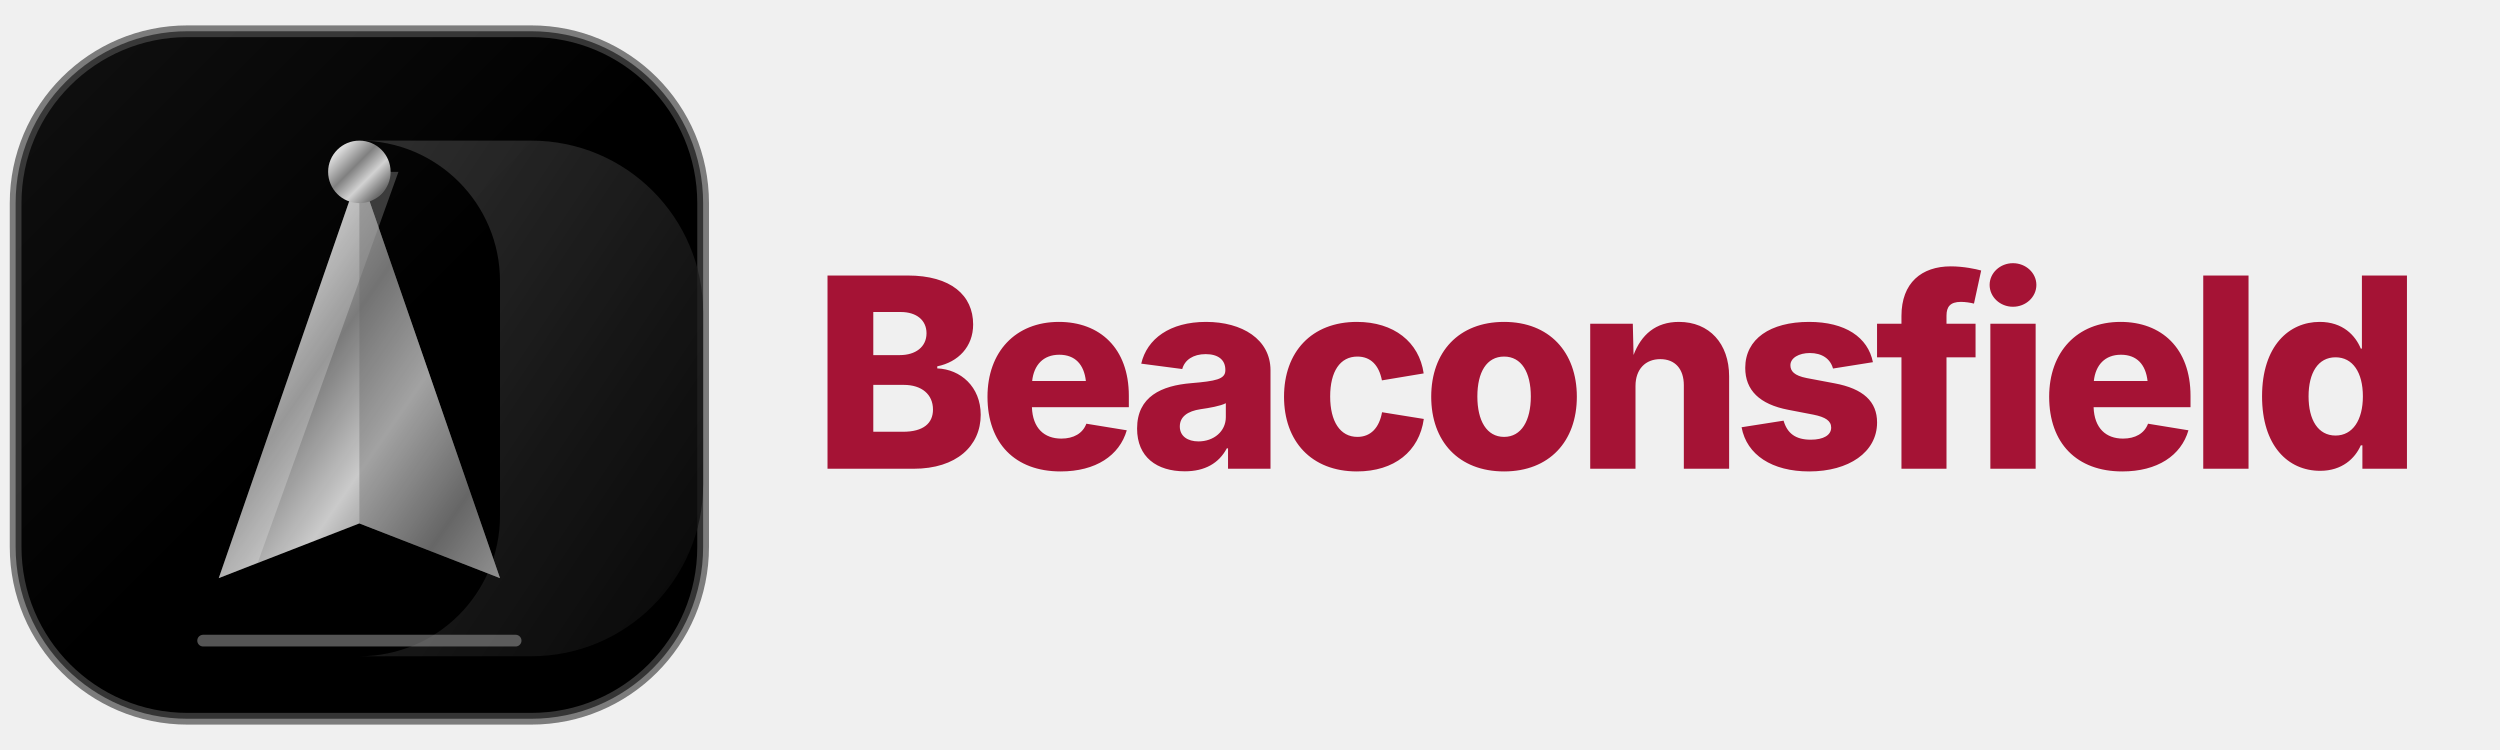
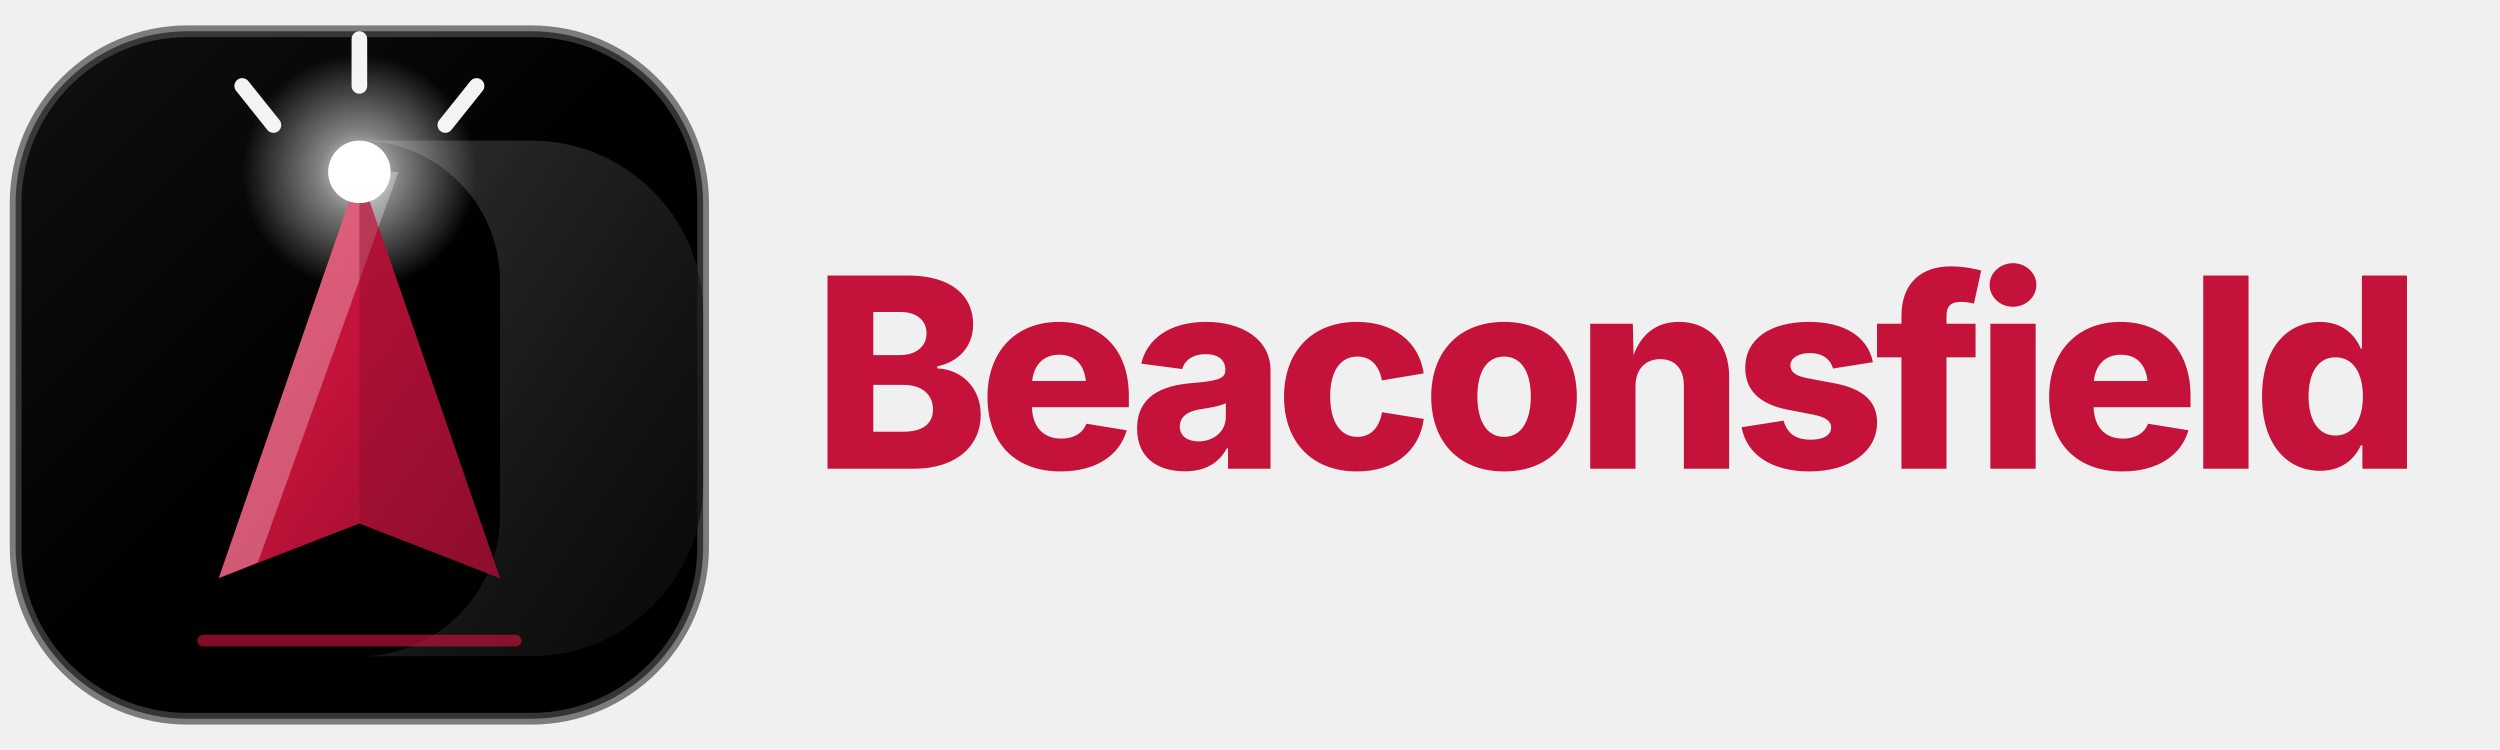
<svg xmlns="http://www.w3.org/2000/svg" width="320" height="96" viewBox="0 0 320 96" role="img" aria-labelledby="title">
  <defs>
    <linearGradient id="black" x1="0" y1="0" x2="1" y2="1">
      <stop offset="0" stop-color="#111111" />
      <stop offset="0.5" stop-color="#000000" />
      <stop offset="1" stop-color="#000000" />
    </linearGradient>
    <linearGradient id="grey" x1="0" y1="0" x2="1" y2="1">
      <stop offset="0" stop-color="#3d3d3d" />
      <stop offset="0.6" stop-color="#1c1c1c" />
      <stop offset="1" stop-color="#0a0a0a" />
    </linearGradient>
-     <linearGradient id="silver" x1="0" y1="0" x2="1" y2="1">
-       <stop offset="0" stop-color="#ffffff" />
-       <stop offset="0.18" stop-color="#d8d8d8" />
-       <stop offset="0.42" stop-color="#808080" />
-       <stop offset="0.62" stop-color="#d2d2d2" />
-       <stop offset="0.84" stop-color="#6a6a6a" />
-       <stop offset="1" stop-color="#b5b5b5" />
+     <linearGradient id="red" x1="0" y1="0" x2="1" y2="1">
+       <stop offset="0" stop-color="#e11d48" />
+       <stop offset="0.5" stop-color="#c4123a" />
+       <stop offset="1" stop-color="#8e0e2c" />
    </linearGradient>
-     <linearGradient id="silverSoft" x1="0" y1="0" x2="0" y2="1">
-       <stop offset="0" stop-color="#d6d6d6" />
-       <stop offset="1" stop-color="#7a7a7a" />
-     </linearGradient>
+     <radialGradient id="glow" cx="0.5" cy="0.5" r="0.5">
+       <stop offset="0" stop-color="#ffffff" stop-opacity="1" />
+       <stop offset="0.35" stop-color="#ffffff" stop-opacity="0.55" />
+       <stop offset="1" stop-color="#ffffff" stop-opacity="0" />
+     </radialGradient>
  </defs>
  <rect x="2" y="4" width="88" height="88" rx="22" fill="url(#black)" />
  <rect x="2" y="4" width="88" height="88" rx="22" fill="none" stroke="#4a4a4a" stroke-opacity="0.7" stroke-width="1.5" />
  <path d="M46 18h22a22 22 0 0 1 22 22v22a22 22 0 0 1-22 22H46a18 18 0 0 0 18-18V36a18 18 0 0 0-18-18Z" fill="url(#grey)" opacity="0.75" />
-   <path d="M46 22 28 74l18-7 18 7-18-52Z" fill="url(#silver)" opacity="0.96" />
-   <path d="M46 22 28 74l5-2 18-50-5 0Z" fill="#ffffff" opacity="0.22" />
-   <path d="M46 22v45l18 7-18-52Z" fill="#666666" opacity="0.4" />
-   <circle cx="46" cy="22" r="4" fill="url(#silver)" />
-   <path d="M16 74h60" stroke="url(#silverSoft)" stroke-width="2" stroke-linecap="round" opacity="0.85" />
-   <path d="M26 82h40" stroke="#8c8c8c" stroke-width="1.5" stroke-linecap="round" opacity="0.6" />
-   <text x="104" y="60" font-family="Inter, Segoe UI, Arial, sans-serif" font-size="34" font-weight="800" letter-spacing="-1.4" fill="#a51335">Beaconsfield</text>
+   <circle cx="46" cy="22" r="15" fill="url(#glow)" opacity="0.9" />
+   <g stroke="#ffffff" stroke-width="2" stroke-linecap="round" opacity="0.95">
+     <path d="M46 5v6" />
+     <path d="M31 11l4 5" />
+     <path d="M61 11l-4 5" />
+   </g>
+   <path d="M46 22 28 74l18-7 18 7-18-52Z" fill="url(#red)" opacity="0.98" />
+   <path d="M46 22 28 74l5-2 18-50-5 0Z" fill="#ffffff" opacity="0.3" />
+   <path d="M46 22v45l18 7-18-52Z" fill="#8e0e2c" opacity="0.45" />
+   <circle cx="46" cy="22" r="4" fill="#ffffff" />
+   <path d="M16 74h60" stroke="url(#red)" stroke-width="2" stroke-linecap="round" />
+   <path d="M26 82h40" stroke="#c4123a" stroke-width="1.5" stroke-linecap="round" opacity="0.65" />
+   <text x="104" y="60" font-family="Inter, Segoe UI, Arial, sans-serif" font-size="34" font-weight="800" letter-spacing="-1.4" fill="#c4123a">Beaconsfield</text>
</svg>
